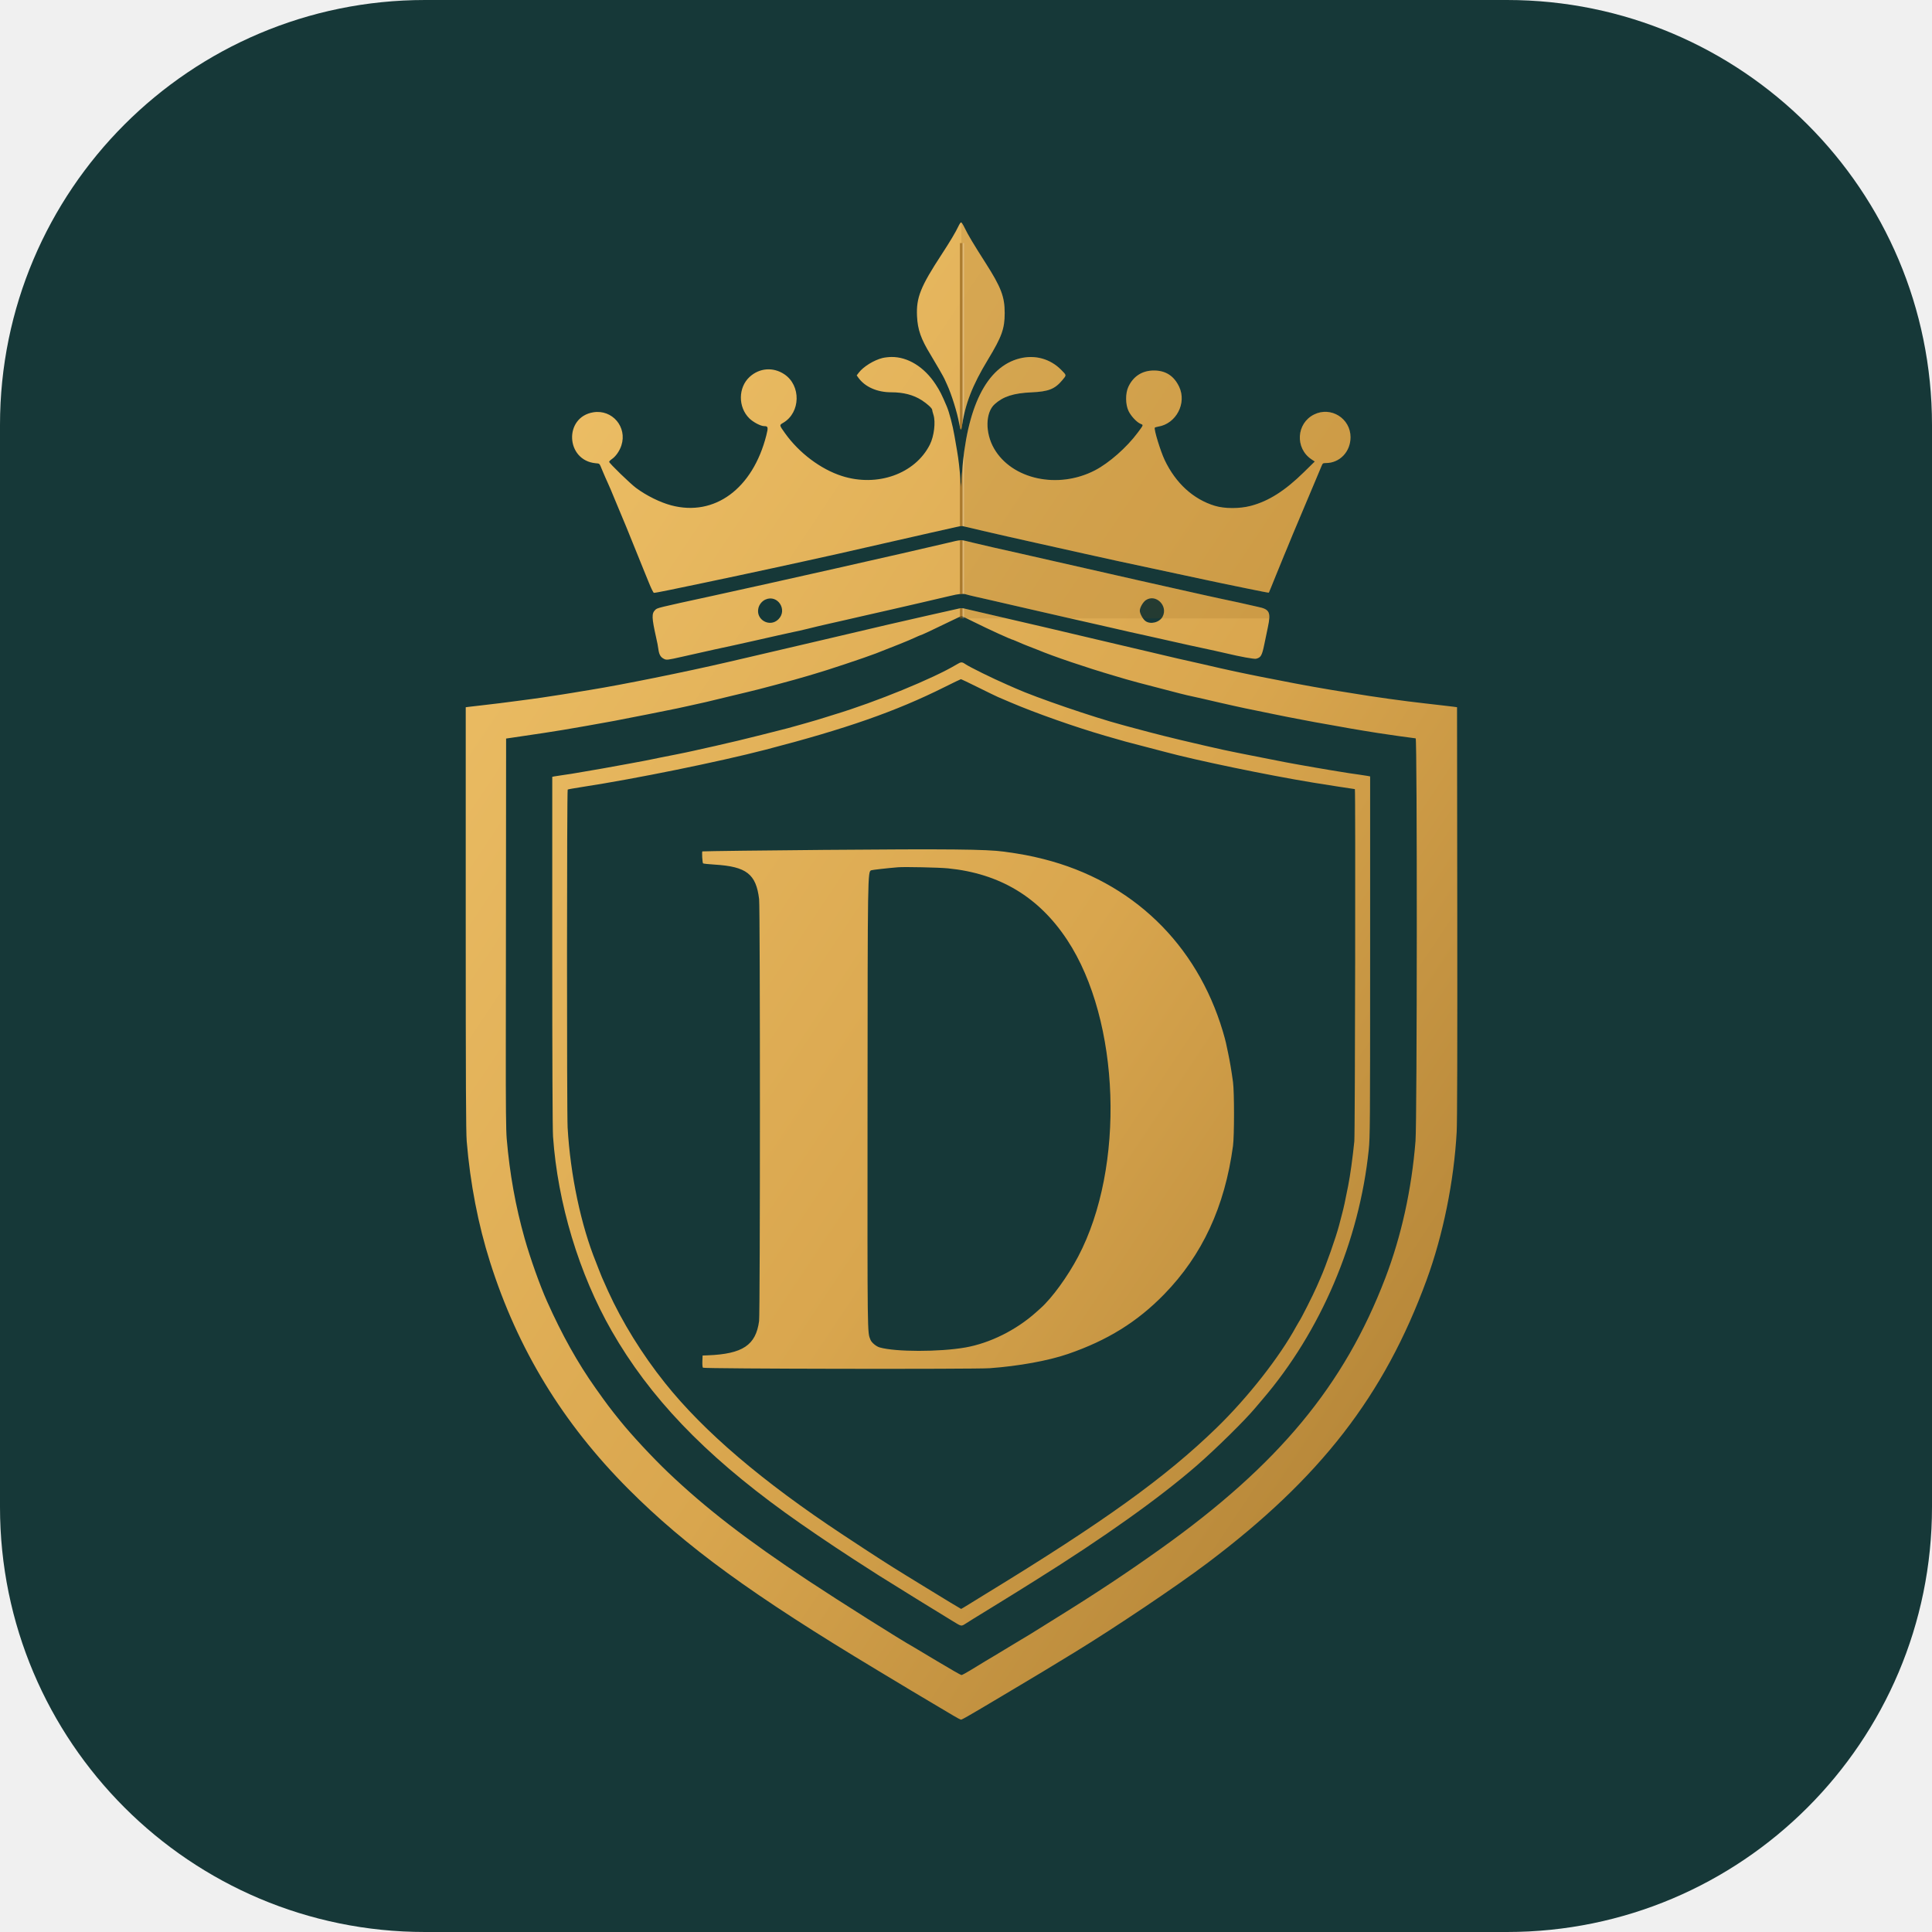
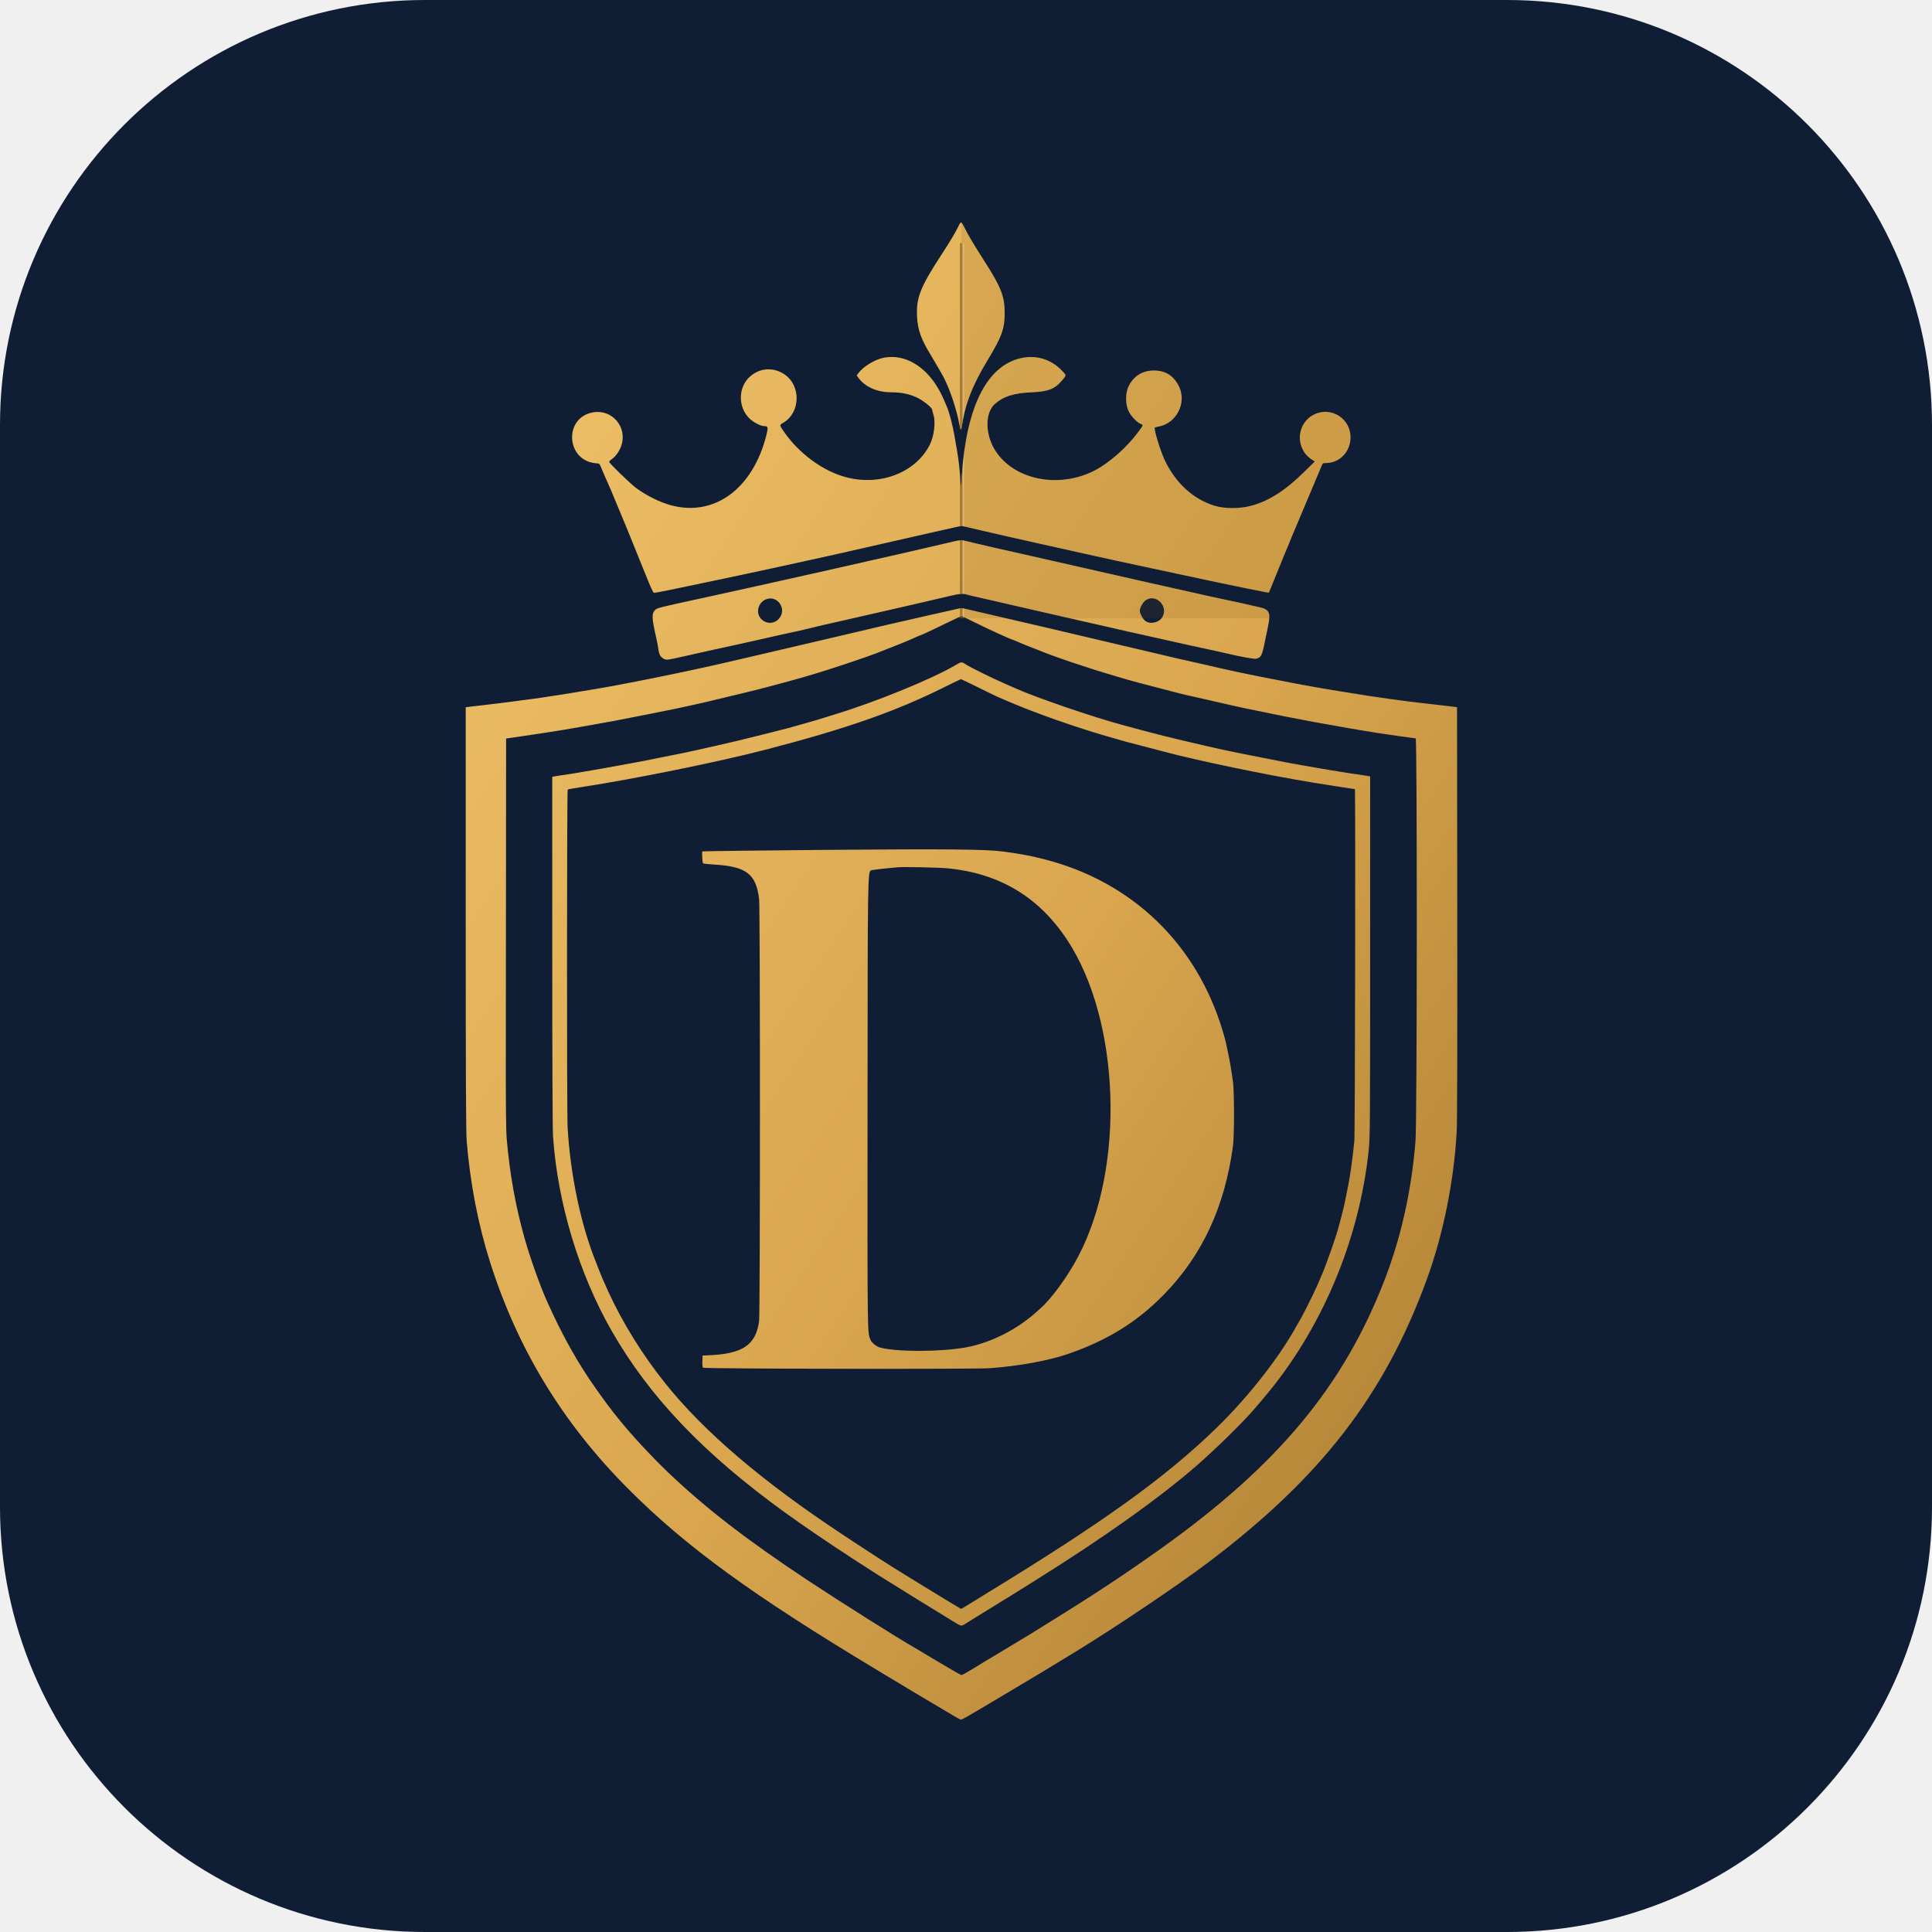
<svg xmlns="http://www.w3.org/2000/svg" viewBox="0 0 100 100">
-   <rect width="100" height="100" rx="22" fill="#163838" />
+   <rect width="100" height="100" rx="22" fill="#0f1e35" />
  <svg x="21" y="9" width="58" height="82" viewBox="-30 -30 1420 2060">
    <defs>
      <linearGradient id="g" x1="0" y1="0" x2="1" y2="1">
        <stop offset="0" stop-color="#f0c36a" />
        <stop offset=".55" stop-color="#d9a64e" />
        <stop offset="1" stop-color="#a87a30" />
      </linearGradient>
      <path id="p" fill-rule="evenodd" d="M 670.052 38.268 C 666.578 45.695, 659.159 58.146, 648.503 74.433 C 620.790 116.789, 615.195 130.791, 616.310 155 C 617.115 172.469, 621.377 184.619, 633.850 205 C 639.582 214.366, 652 235.976, 652 236.586 C 652 236.716, 653.542 240.124, 655.426 244.161 C 661.054 256.216, 668.728 280.855, 671.104 294.500 C 672.580 302.978, 673.666 304.567, 674.438 299.380 C 679 268.737, 688.168 245.109, 708.580 211.391 C 726.542 181.720, 730.280 171.329, 730.306 151 C 730.332 129.784, 725.629 117.444, 705.536 86 C 689.758 61.308, 682.400 48.977, 678.237 40.250 C 676.334 36.263, 674.265 33.008, 673.639 33.018 C 673.013 33.027, 671.399 35.390, 670.052 38.268 M 571.500 209.391 C 560.368 212.109, 546.589 220.605, 540.620 228.432 L 537.880 232.023 539.961 234.945 C 548.502 246.940, 564.352 254, 582.742 254 C 598.610 254, 611.549 257.355, 622.370 264.276 C 629.465 268.814, 636 274.802, 636 276.765 C 636 277.513, 636.738 280.380, 637.640 283.137 C 640.733 292.594, 638.511 311.120, 632.966 322.119 C 613.807 360.114, 564.554 377.622, 518.500 362.807 C 491.028 353.969, 463.023 332.913, 444.796 307.391 C 437.037 296.526, 437.073 296.733, 442.358 293.636 C 464.959 280.391, 465.728 245.127, 443.734 230.524 C 429.205 220.877, 411.345 222.267, 398.575 234.038 C 383.650 247.795, 383.471 273.263, 398.195 287.842 C 403.284 292.880, 413.033 298, 417.537 298 C 422.716 298, 423.049 299.416, 420.362 310 C 402.748 379.388, 353.133 415.940, 296.796 401.035 C 282.256 397.188, 264.432 388.372, 250.931 378.349 C 243.349 372.720, 216 346.180, 216 344.451 C 216 343.795, 217.566 342.187, 219.481 340.879 C 224.631 337.359, 229.534 330.336, 231.903 323.085 C 239.722 299.160, 220.077 276, 195.374 280.021 C 156.945 286.275, 159.399 342.420, 198.268 346.235 C 204.022 346.800, 203.056 345.755, 207.294 356 C 209.227 360.675, 212.427 367.989, 214.405 372.254 C 216.382 376.519, 218 380.199, 218 380.432 C 218 380.665, 220.756 387.301, 224.123 395.178 C 231.442 412.296, 244.555 444.231, 253.615 467 C 257.226 476.075, 260.594 484.400, 261.099 485.500 C 261.605 486.600, 264.444 493.575, 267.410 501 C 270.375 508.425, 273.408 514.620, 274.151 514.768 C 274.893 514.915, 284.275 513.202, 295 510.961 C 305.725 508.720, 325.075 504.692, 338 502.009 C 360.187 497.403, 405.200 487.811, 429.500 482.511 C 435.550 481.192, 453.100 477.365, 468.500 474.008 C 483.900 470.651, 504.375 466.129, 514 463.958 C 555.135 454.681, 613.238 441.470, 635.500 436.333 C 648.700 433.287, 662.875 430.103, 667 429.256 L 674.500 427.717 702.500 434.286 C 717.900 437.900, 750.075 445.187, 774 450.482 C 797.925 455.776, 824.250 461.648, 832.500 463.532 C 852.084 468.002, 893.829 477.058, 943 487.502 C 964.725 492.116, 987.900 497.076, 994.500 498.523 C 1001.100 499.970, 1009.650 501.777, 1013.500 502.538 C 1017.350 503.299, 1032.403 506.399, 1046.951 509.426 C 1061.500 512.454, 1073.567 514.767, 1073.767 514.567 C 1073.966 514.367, 1078.156 504.145, 1083.076 491.852 C 1087.996 479.558, 1092.655 468.150, 1093.430 466.500 C 1094.205 464.850, 1096.182 460.109, 1097.824 455.963 C 1099.466 451.818, 1102.605 444.168, 1104.799 438.963 C 1106.993 433.759, 1112.436 420.837, 1116.894 410.250 C 1121.352 399.663, 1128.561 382.563, 1132.914 372.250 C 1137.267 361.938, 1141.519 351.813, 1142.363 349.750 C 1143.779 346.291, 1144.211 346, 1147.928 346 C 1165.969 346, 1180 331.296, 1180 312.388 C 1180 287.966, 1154.560 272.065, 1132.702 282.826 C 1109.478 294.259, 1107.583 326.741, 1129.297 341.216 L 1133.500 344.018 1119.500 357.773 C 1094.782 382.059, 1073.589 395.523, 1050.432 401.651 C 1035.786 405.527, 1016.359 405.510, 1003.500 401.609 C 975.591 393.144, 952.623 372.169, 938.341 342.106 C 932.821 330.486, 924.163 302.163, 925.480 300.032 C 925.742 299.609, 927.764 298.973, 929.975 298.620 C 953.271 294.895, 967.312 268.108, 957.141 246.795 C 950.383 232.636, 939.717 225.736, 924.500 225.680 C 909.310 225.624, 897.625 233.035, 891.160 246.825 C 887.122 255.439, 887.252 269.957, 891.444 278.500 C 894.679 285.094, 902.060 292.954, 906.899 294.958 C 910.901 296.616, 911.076 296.053, 903.312 306.500 C 889.024 325.726, 866.045 345.963, 847.681 355.491 C 799.670 380.400, 739.562 367.355, 716.401 327 C 704.750 306.701, 705.158 280.336, 717.293 269.427 C 728.412 259.429, 741.848 255.106, 765 254.076 C 787.431 253.077, 795.627 249.812, 805.473 237.949 C 810.830 231.495, 810.900 232.045, 803.796 224.856 C 789.515 210.407, 769.719 204.951, 749.793 209.973 C 706.746 220.821, 680.780 272.986, 674.615 361 L 673.389 378.500 672.679 367.500 C 671.825 354.255, 670.354 341.467, 668.365 330 C 667.554 325.325, 666.039 316.550, 664.998 310.500 C 662.661 296.910, 658.241 280.025, 655.052 272.500 C 648.396 256.796, 646.042 252.142, 640.388 243.500 C 625.700 221.053, 604.271 207.831, 583 208.091 C 579.425 208.134, 574.250 208.720, 571.500 209.391 M 655 450.067 C 605.023 461.934, 427.097 502.030, 351.500 518.461 C 277.083 534.636, 278.653 534.250, 275.801 537.072 C 271.139 541.687, 271.320 547.054, 276.995 572.500 C 278.930 581.175, 279.223 582.702, 280.032 588.326 C 281.019 595.191, 282.862 598.360, 287.162 600.584 C 290.570 602.346, 291.669 602.220, 311 597.840 C 330.684 593.380, 337.339 591.889, 353 588.427 C 362.075 586.421, 373.325 583.989, 378 583.023 C 382.675 582.058, 394.825 579.354, 405 577.015 C 424.890 572.443, 427.813 571.782, 435.500 570.122 C 438.250 569.528, 444.775 568.088, 450 566.922 C 455.225 565.757, 461.516 564.392, 463.980 563.889 C 466.443 563.386, 470.943 562.329, 473.980 561.541 C 479.472 560.115, 493.645 556.749, 501.750 554.945 C 504.087 554.425, 507.913 553.565, 510.250 553.033 C 512.587 552.501, 518.550 551.152, 523.500 550.036 C 528.450 548.920, 537.225 546.901, 543 545.549 C 553.229 543.155, 577.977 537.528, 585 536 C 592.153 534.444, 607.931 530.811, 622 527.480 C 629.975 525.592, 638.525 523.595, 641 523.041 C 643.475 522.487, 651.233 520.677, 658.241 519.017 C 671.712 515.827, 675.902 515.433, 680.601 516.914 C 682.195 517.416, 687.775 518.781, 693 519.946 C 698.225 521.112, 704.300 522.483, 706.500 522.994 C 708.700 523.504, 714.325 524.792, 719 525.855 C 723.675 526.918, 733.575 529.202, 741 530.930 C 754.019 533.961, 758.110 534.900, 767.250 536.956 C 772.963 538.242, 783.615 540.679, 791.250 542.448 C 794.688 543.245, 801.775 544.870, 807 546.059 C 812.225 547.248, 820.100 549.047, 824.500 550.055 C 828.900 551.064, 836.775 552.851, 842 554.027 C 847.225 555.203, 855.100 556.990, 859.500 557.999 C 863.900 559.007, 871.775 560.806, 877 561.995 C 882.225 563.184, 889.200 564.787, 892.500 565.557 C 895.800 566.327, 904.800 568.310, 912.500 569.965 C 920.200 571.620, 930.325 573.886, 935 575.001 C 944.881 577.357, 996.255 588.666, 1003.259 590.027 C 1005.876 590.535, 1012.626 592.059, 1018.259 593.413 C 1036.312 597.752, 1054.762 601.098, 1057.226 600.479 C 1063.473 598.911, 1064.897 596.394, 1067.959 581.500 C 1069.542 573.800, 1071.599 563.900, 1072.529 559.500 C 1076.672 539.911, 1074.804 536.109, 1059.500 532.992 C 1056.200 532.320, 1052.150 531.403, 1050.500 530.955 C 1047.565 530.157, 1027.922 525.871, 1009 521.901 C 1003.775 520.805, 994.775 518.829, 989 517.511 C 983.225 516.192, 966.125 512.365, 951 509.005 C 935.875 505.646, 915.850 501.152, 906.500 499.018 C 897.150 496.885, 878.475 492.646, 865 489.599 C 832.818 482.321, 779.493 470.224, 749.500 463.397 C 736.300 460.393, 720.325 456.801, 714 455.415 C 707.675 454.030, 696.215 451.344, 688.533 449.448 C 671.869 445.334, 675.192 445.273, 655 450.067 M 419.390 523.432 C 414.921 525.377, 411.321 529.667, 410.105 534.497 C 406.253 549.795, 424.945 560.290, 436.128 549.108 C 448.319 536.916, 435.077 516.604, 419.390 523.432 M 913.898 524.258 C 910.155 526.745, 906 533.975, 906 538 C 906 541.672, 910.005 549.022, 913.323 551.441 C 919.945 556.269, 931.738 553.227, 935.688 545.671 C 943.029 531.630, 926.801 515.683, 913.898 524.258 M 672.500 534.792 C 671.400 535.014, 651.825 539.413, 629 544.567 C 591.090 553.126, 572.015 557.555, 510.500 572.079 C 498.950 574.806, 484.775 578.125, 479 579.455 C 473.225 580.786, 455.675 584.884, 440 588.562 C 424.325 592.241, 406.100 596.498, 399.500 598.023 C 392.900 599.548, 379.625 602.630, 370 604.873 C 315.885 617.482, 231.665 634.506, 191.500 640.954 C 187.650 641.572, 181.913 642.510, 178.750 643.039 C 175.588 643.568, 170.413 644.432, 167.250 644.961 C 164.088 645.490, 158.462 646.390, 154.750 646.961 C 138.271 649.498, 134.632 650.056, 128.750 650.952 C 125.312 651.475, 118.675 652.401, 114 653.009 C 109.325 653.616, 102.575 654.512, 99 655 C 83.321 657.139, 62.955 659.669, 50 661.088 C 44.225 661.721, 37.250 662.528, 34.500 662.883 L 29.500 663.528 29.500 938.014 C 29.500 1152.610, 29.780 1215.882, 30.783 1228 C 35.312 1282.727, 45.619 1336.041, 61.137 1385 C 97.034 1498.259, 155.745 1594.581, 240.991 1680.074 C 316.051 1755.350, 402.383 1818.154, 565.500 1916.144 C 583.650 1927.047, 603.225 1938.828, 609 1942.324 C 614.775 1945.821, 627.375 1953.316, 637 1958.980 C 646.625 1964.644, 658.484 1971.691, 663.352 1974.639 C 668.221 1977.588, 672.885 1980, 673.717 1980 C 674.549 1980, 686.315 1973.366, 699.865 1965.258 C 713.414 1957.151, 725.400 1950.027, 726.500 1949.429 C 727.600 1948.830, 738.625 1942.259, 751 1934.827 C 763.375 1927.394, 776.200 1919.726, 779.500 1917.788 C 784.997 1914.559, 795.512 1908.168, 821 1892.564 C 874.297 1859.937, 953.444 1806.761, 993.152 1776.901 C 1140.736 1665.919, 1223.878 1558.655, 1278.961 1408.170 C 1300.364 1349.696, 1314.521 1279.974, 1318.044 1215.688 C 1318.744 1202.920, 1318.996 1107.340, 1318.798 930 L 1318.500 663.500 1313.500 662.799 C 1310.750 662.413, 1304 661.619, 1298.500 661.035 C 1293 660.451, 1282.875 659.283, 1276 658.439 C 1269.125 657.596, 1259.675 656.463, 1255 655.921 C 1245.782 654.853, 1215.334 650.618, 1205.250 649.002 C 1201.813 648.451, 1196.188 647.561, 1192.750 647.024 C 1164.052 642.540, 1142.662 639.011, 1132 637 C 1129.525 636.533, 1124.575 635.628, 1121 634.988 C 1110.060 633.031, 1105.180 632.101, 1086.500 628.409 C 1076.600 626.453, 1066.250 624.441, 1063.500 623.939 C 1060.750 623.437, 1054.450 622.166, 1049.500 621.113 C 1044.550 620.061, 1035.973 618.279, 1030.440 617.152 C 1024.907 616.026, 1015.682 613.981, 1009.940 612.610 C 1004.198 611.238, 994.100 608.914, 987.500 607.447 C 962.921 601.981, 945.213 597.924, 935.500 595.531 C 930 594.176, 921.450 592.159, 916.500 591.048 C 911.550 589.938, 901.875 587.673, 895 586.016 C 888.125 584.359, 874.625 581.182, 865 578.956 C 855.375 576.730, 842.100 573.604, 835.500 572.010 C 816.529 567.426, 756.766 553.468, 709 542.463 C 693.325 538.852, 679.150 535.558, 677.500 535.142 C 675.850 534.727, 673.600 534.570, 672.500 534.792 M 660.486 551.327 C 635.941 563.284, 621.551 570, 620.475 570 C 620.218 570, 616.519 571.616, 612.254 573.592 C 605.335 576.797, 588.723 583.510, 562.765 593.590 C 549.186 598.864, 497.161 616.197, 483.500 620 C 481.850 620.459, 477.350 621.804, 473.500 622.988 C 459.315 627.350, 405.894 641.643, 395 643.991 C 393.075 644.405, 384.750 646.402, 376.500 648.428 C 346.381 655.823, 333.609 658.808, 318.500 661.981 C 313 663.136, 306.700 664.510, 304.500 665.033 C 300.049 666.091, 232.930 679.402, 223.500 681.096 C 220.200 681.689, 215.250 682.592, 212.500 683.102 C 197.955 685.800, 172.414 690.285, 156.500 692.934 C 140.936 695.526, 127.325 697.600, 89.750 703.108 L 82 704.244 81.872 853.372 C 81.802 935.393, 81.690 1049.075, 81.622 1106 C 81.532 1182.280, 81.835 1213.445, 82.775 1224.500 C 86.659 1270.205, 94.259 1312.458, 106.160 1354.500 C 113.451 1380.260, 125.875 1415.135, 135.193 1436 C 154.702 1479.686, 175.186 1516.329, 198.361 1549 C 213.137 1569.830, 216.956 1574.906, 230.307 1591.459 C 245.235 1609.966, 272.333 1639.111, 292.471 1658.318 C 341.361 1704.947, 394.793 1746.217, 475.237 1799.485 C 515.140 1825.907, 596.600 1877.271, 611.504 1885.406 C 612.606 1886.008, 626.800 1894.487, 643.046 1904.250 C 659.293 1914.013, 673.259 1922, 674.081 1922 C 674.904 1922, 680.059 1919.247, 685.538 1915.881 C 699.220 1907.478, 715.088 1897.898, 717.500 1896.586 C 718.600 1895.988, 724.675 1892.310, 731 1888.412 C 737.325 1884.514, 746.550 1878.951, 751.500 1876.049 C 760.314 1870.881, 765.898 1867.459, 781 1857.968 C 785.125 1855.375, 793.225 1850.324, 799 1846.743 C 849.495 1815.427, 889.653 1788.784, 933.500 1757.508 C 1086.348 1648.482, 1171.929 1545.250, 1225.318 1405.500 C 1246.159 1350.950, 1259.460 1290.572, 1264.493 1227.671 C 1266.581 1201.582, 1266.790 704, 1264.713 704 C 1263.291 704, 1225.008 698.583, 1215.500 697.036 C 1212.200 696.499, 1203.650 695.122, 1196.500 693.974 C 1189.350 692.827, 1181.250 691.457, 1178.500 690.930 C 1175.750 690.402, 1165.850 688.629, 1156.500 686.990 C 1133.922 683.033, 1130.251 682.364, 1118.500 680.069 C 1113 678.995, 1103.550 677.184, 1097.500 676.044 C 1091.450 674.905, 1082.450 673.081, 1077.500 671.992 C 1072.550 670.903, 1063.775 669.098, 1058 667.982 C 1052.225 666.865, 1045.700 665.531, 1043.500 665.017 C 1041.300 664.502, 1035 663.135, 1029.500 661.978 C 1024 660.820, 1015 658.792, 1009.500 657.470 C 999.479 655.062, 975.005 649.501, 967.500 647.927 C 965.300 647.466, 960.800 646.361, 957.500 645.472 C 954.200 644.583, 944.750 642.120, 936.500 639.999 C 909.946 633.173, 894.654 629.108, 888 627.108 C 884.425 626.034, 877.450 623.970, 872.500 622.521 C 836.999 612.134, 792.667 597.105, 773 588.789 C 770.223 587.615, 769.144 587.195, 760.500 583.925 C 757.200 582.676, 751.676 580.382, 748.225 578.827 C 744.774 577.272, 741.756 576, 741.520 576 C 739.605 576, 709.114 562.100, 689.740 552.394 C 681.621 548.327, 674.640 545, 674.226 545 C 673.812 545, 667.629 547.847, 660.486 551.327 M 667.500 608.111 C 637.817 625.984, 562.438 656.824, 509 672.959 C 503.225 674.702, 497.375 676.531, 496 677.023 C 493.595 677.883, 479.257 682.137, 472 684.145 C 470.075 684.677, 467.038 685.537, 465.250 686.056 C 457.947 688.177, 455.161 688.952, 448 690.857 C 437.497 693.650, 389.545 705.654, 383.500 707.003 C 380.750 707.616, 374.900 708.967, 370.500 710.005 C 355.375 713.572, 349.483 714.918, 342 716.520 C 337.875 717.402, 330.900 718.967, 326.500 719.997 C 322.100 721.026, 311.525 723.246, 303 724.929 C 294.475 726.612, 285.025 728.478, 282 729.076 C 278.975 729.673, 274.700 730.560, 272.500 731.046 C 268.006 732.039, 264.302 732.746, 241.500 736.966 C 216.305 741.629, 193.166 745.741, 185 747.006 C 180.875 747.645, 175.475 748.571, 173 749.064 C 170.525 749.557, 163.550 750.646, 157.500 751.486 C 151.450 752.325, 145.488 753.242, 144.250 753.525 L 142 754.038 142 980.582 C 142 1124.972, 142.371 1212.451, 143.024 1221.813 C 149.064 1308.407, 176.818 1400.381, 219.276 1474.500 C 268.564 1560.542, 338.929 1634.260, 444.844 1710.817 C 468.514 1727.925, 503.355 1751.631, 534 1771.477 C 565.289 1791.740, 567.468 1793.118, 600.500 1813.518 C 606.550 1817.254, 615.100 1822.564, 619.500 1825.319 C 626.995 1830.011, 638.503 1837.076, 662.648 1851.808 C 674.541 1859.065, 673.603 1858.914, 680.265 1854.649 C 685.955 1851.007, 688.373 1849.512, 716 1832.551 C 726.175 1826.304, 738.550 1818.663, 743.500 1815.569 C 748.450 1812.476, 760.375 1805.025, 770 1799.012 C 859.189 1743.289, 931.733 1691.649, 980.500 1649.167 C 1005.412 1627.465, 1042.898 1590.520, 1056.208 1574.550 C 1058.019 1572.378, 1062.219 1567.428, 1065.542 1563.550 C 1141.429 1475.009, 1191.449 1357.497, 1203.692 1239 C 1205.381 1222.652, 1205.500 1206.098, 1205.500 987.500 L 1205.500 753.500 1202 752.805 C 1200.075 752.423, 1194.675 751.600, 1190 750.976 C 1181.915 749.896, 1176.412 749.052, 1164 746.989 C 1160.975 746.487, 1155.575 745.603, 1152 745.025 C 1148.425 744.447, 1140.325 743.064, 1134 741.952 C 1127.675 740.840, 1119.800 739.462, 1116.500 738.890 C 1113.200 738.317, 1108.475 737.467, 1106 737 C 1103.525 736.533, 1098.800 735.663, 1095.500 735.066 C 1092.200 734.470, 1079.150 731.906, 1066.500 729.370 C 1053.850 726.835, 1042.375 724.564, 1041 724.325 C 1039.625 724.087, 1036.700 723.502, 1034.500 723.027 C 1032.300 722.551, 1027.800 721.631, 1024.500 720.981 C 1018.574 719.815, 1012.423 718.469, 999.250 715.456 C 995.538 714.607, 990.700 713.507, 988.500 713.011 C 984.313 712.067, 972.722 709.354, 958.750 706.048 C 945.728 702.966, 927.224 698.342, 918.500 695.989 C 914.100 694.803, 906.225 692.707, 901 691.332 C 895.775 689.957, 890.150 688.450, 888.500 687.983 C 886.850 687.517, 884.375 686.835, 883 686.468 C 845.759 676.533, 771.237 651.006, 744.500 639.027 C 742.300 638.042, 737.190 635.795, 733.145 634.035 C 713.921 625.672, 685.004 611.434, 679.115 607.432 C 674.602 604.366, 673.626 604.423, 667.500 608.111 M 652 637.362 C 588.768 668.944, 523.860 691.640, 419 718.836 C 358.594 734.502, 249.620 756.663, 182.129 767.007 C 171.432 768.646, 162.414 770.253, 162.090 770.577 C 160.967 771.699, 160.866 1190.481, 161.983 1210 C 165.513 1271.687, 179.350 1337.284, 199.001 1385.500 C 199.449 1386.600, 201.020 1390.650, 202.492 1394.500 C 203.964 1398.350, 205.805 1402.963, 206.584 1404.750 C 209.955 1412.488, 211.045 1414.936, 214.484 1422.500 C 232.920 1463.048, 258.682 1504.676, 288.438 1542 C 338.937 1605.344, 415.192 1670.417, 520.039 1739.639 C 562.814 1767.879, 579.751 1778.774, 603.500 1793.326 C 613.400 1799.392, 624.200 1806.014, 627.500 1808.042 C 652.389 1823.334, 673.307 1836, 673.672 1836 C 673.912 1836, 678.696 1833.141, 684.304 1829.647 C 689.912 1826.153, 699.675 1820.134, 706 1816.272 C 859.446 1722.570, 939.491 1664.973, 1005.869 1600.500 C 1046.451 1561.083, 1087.850 1508.347, 1109.493 1468.500 C 1110.987 1465.750, 1112.556 1463.050, 1112.980 1462.500 C 1115.307 1459.479, 1131.447 1427.587, 1136.006 1417 C 1137.782 1412.875, 1140.042 1407.700, 1141.027 1405.500 C 1147.799 1390.386, 1161.017 1352.924, 1165.108 1337.250 C 1166.148 1333.263, 1167.912 1326.513, 1169.027 1322.250 C 1171.449 1312.991, 1172.489 1308.187, 1176.985 1285.500 C 1179.612 1272.244, 1182.694 1249.961, 1184.938 1228 C 1185.917 1218.420, 1186.621 770, 1185.657 770 C 1184.860 770, 1145.267 763.840, 1131 761.497 C 1071.631 751.745, 979.717 732.672, 938.564 721.566 C 933.579 720.221, 921.625 717.093, 912 714.616 C 888.038 708.450, 886.537 708.038, 861 700.624 C 821.615 689.191, 769.982 670.974, 737.500 657.052 C 730.900 654.223, 723.700 651.145, 721.500 650.211 C 719.300 649.277, 707.763 643.673, 695.861 637.757 C 683.960 631.840, 673.835 627.028, 673.361 627.062 C 672.888 627.096, 663.275 631.731, 652 637.362 M 495 849.026 C 422.151 849.622, 340.060 850.634, 337.250 850.970 C 336.344 851.078, 337.199 866.005, 338.145 866.590 C 338.775 866.979, 345.543 867.680, 353.186 868.148 C 394.506 870.679, 407.050 880.408, 410.978 912.974 C 412.412 924.864, 412.388 1450.957, 410.953 1461.678 C 406.748 1493.086, 389.609 1504.496, 344 1506.250 L 337.500 1506.500 337.203 1513.903 C 337.033 1518.133, 337.354 1521.754, 337.951 1522.351 C 339.435 1523.835, 691.205 1524.432, 711 1522.984 C 748.795 1520.219, 787.100 1513.247, 812.500 1504.508 C 863.911 1486.821, 902.741 1462.741, 937.669 1426.886 C 987.277 1375.961, 1016.448 1313.098, 1027.176 1234 C 1028.927 1221.088, 1028.946 1163.815, 1027.203 1151 C 1025.243 1136.587, 1023.037 1123.476, 1020.893 1113.500 C 1019.829 1108.550, 1018.542 1102.475, 1018.034 1100 C 1017.526 1097.525, 1015.699 1090.775, 1013.974 1085 C 979.929 970.989, 895.706 890.030, 780.911 860.969 C 763.836 856.646, 751.725 854.371, 729.500 851.310 C 706.694 848.170, 657.830 847.694, 495 849.026 M 591.500 871.625 C 577.658 872.777, 558.270 874.959, 556.770 875.535 C 552.152 877.307, 552.121 879.282, 551.969 1183 C 551.817 1486.428, 551.682 1475.673, 555.793 1486.062 C 557.225 1489.680, 563.265 1494.696, 567.723 1495.971 C 588.456 1501.898, 645.360 1501.947, 679 1496.067 C 710.978 1490.477, 745.119 1473.519, 771 1450.371 C 772.925 1448.650, 775.689 1446.174, 777.142 1444.870 C 791.970 1431.566, 812.155 1403.809, 825.770 1378 C 887.245 1261.461, 880.706 1070.958, 811.634 966.204 C 774.757 910.275, 723.860 879.703, 656.500 873.018 C 644.960 871.873, 600.083 870.911, 591.500 871.625" />
      <clipPath id="c">
        <use href="#p" />
      </clipPath>
    </defs>
    <use href="#p" fill="url(#g)" />
    <g clip-path="url(#c)">
      <rect x="674" y="0" width="700" height="548" fill="#7a4e12" opacity=".14" />
      <rect x="672" y="60" width="3.5" height="488" fill="#8a5a14" opacity=".6" />
      <rect x="675.5" y="60" width="2" height="488" fill="#fff" opacity=".22" />
    </g>
  </svg>
</svg>
